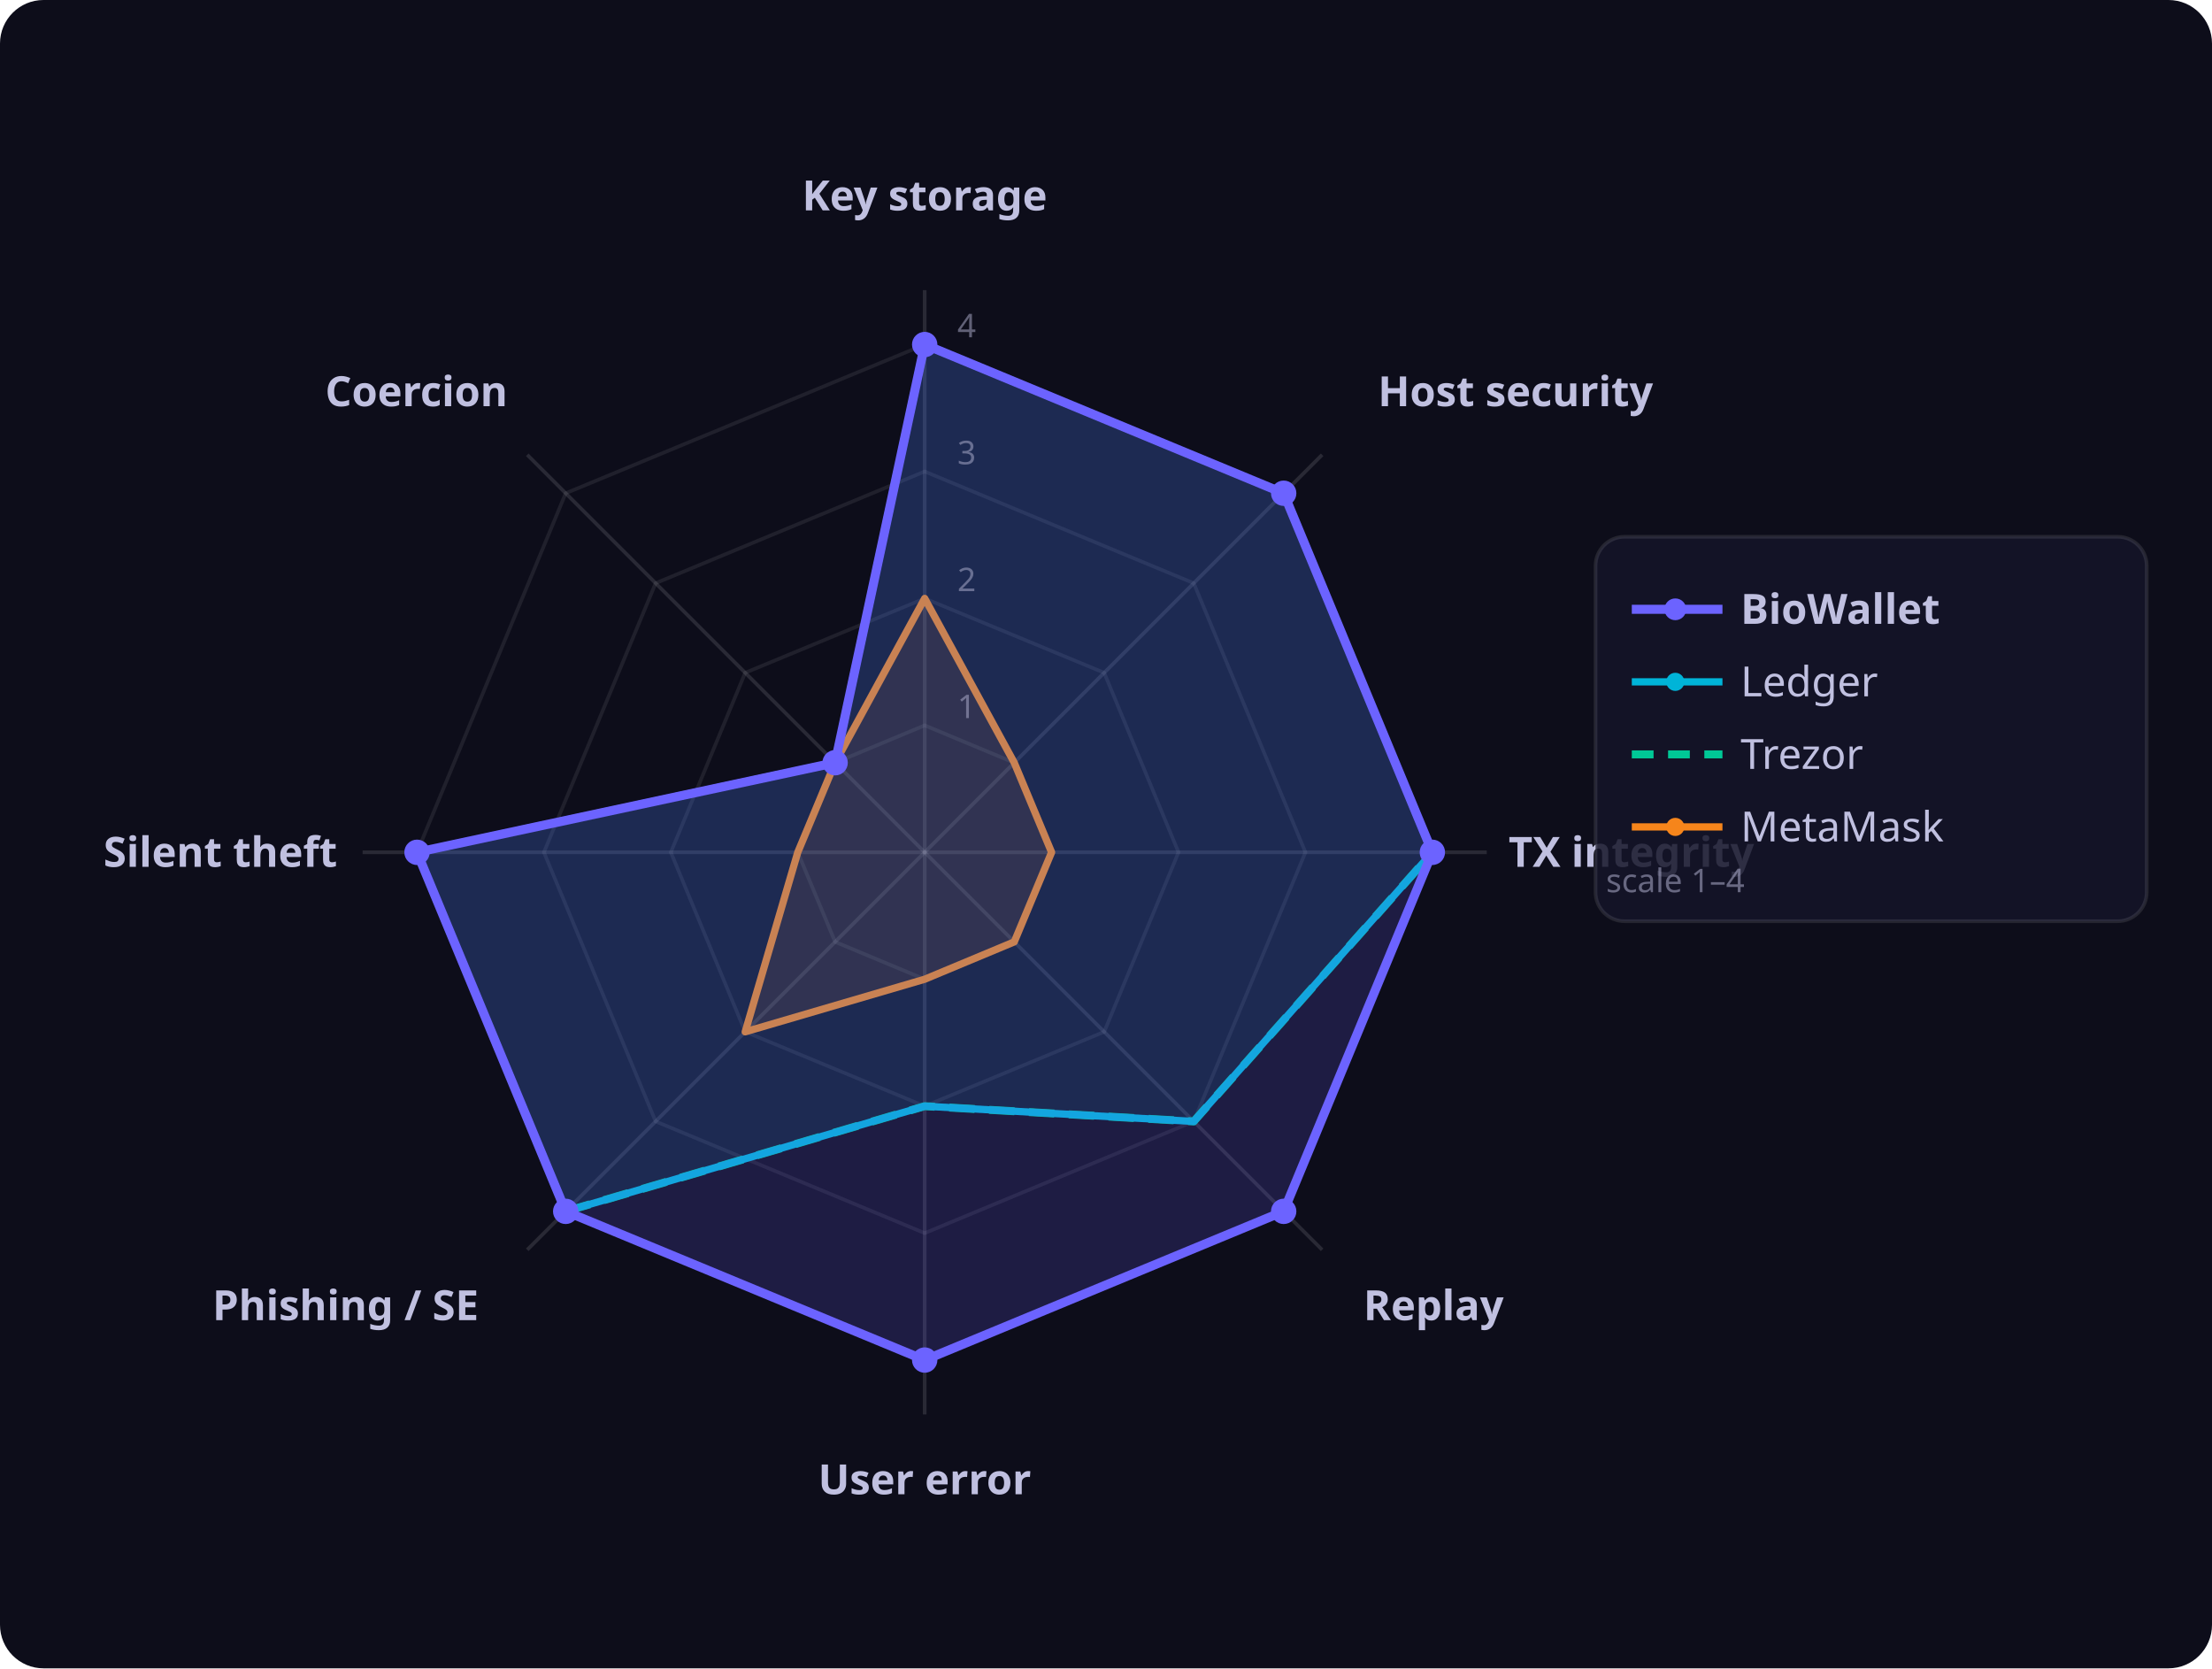
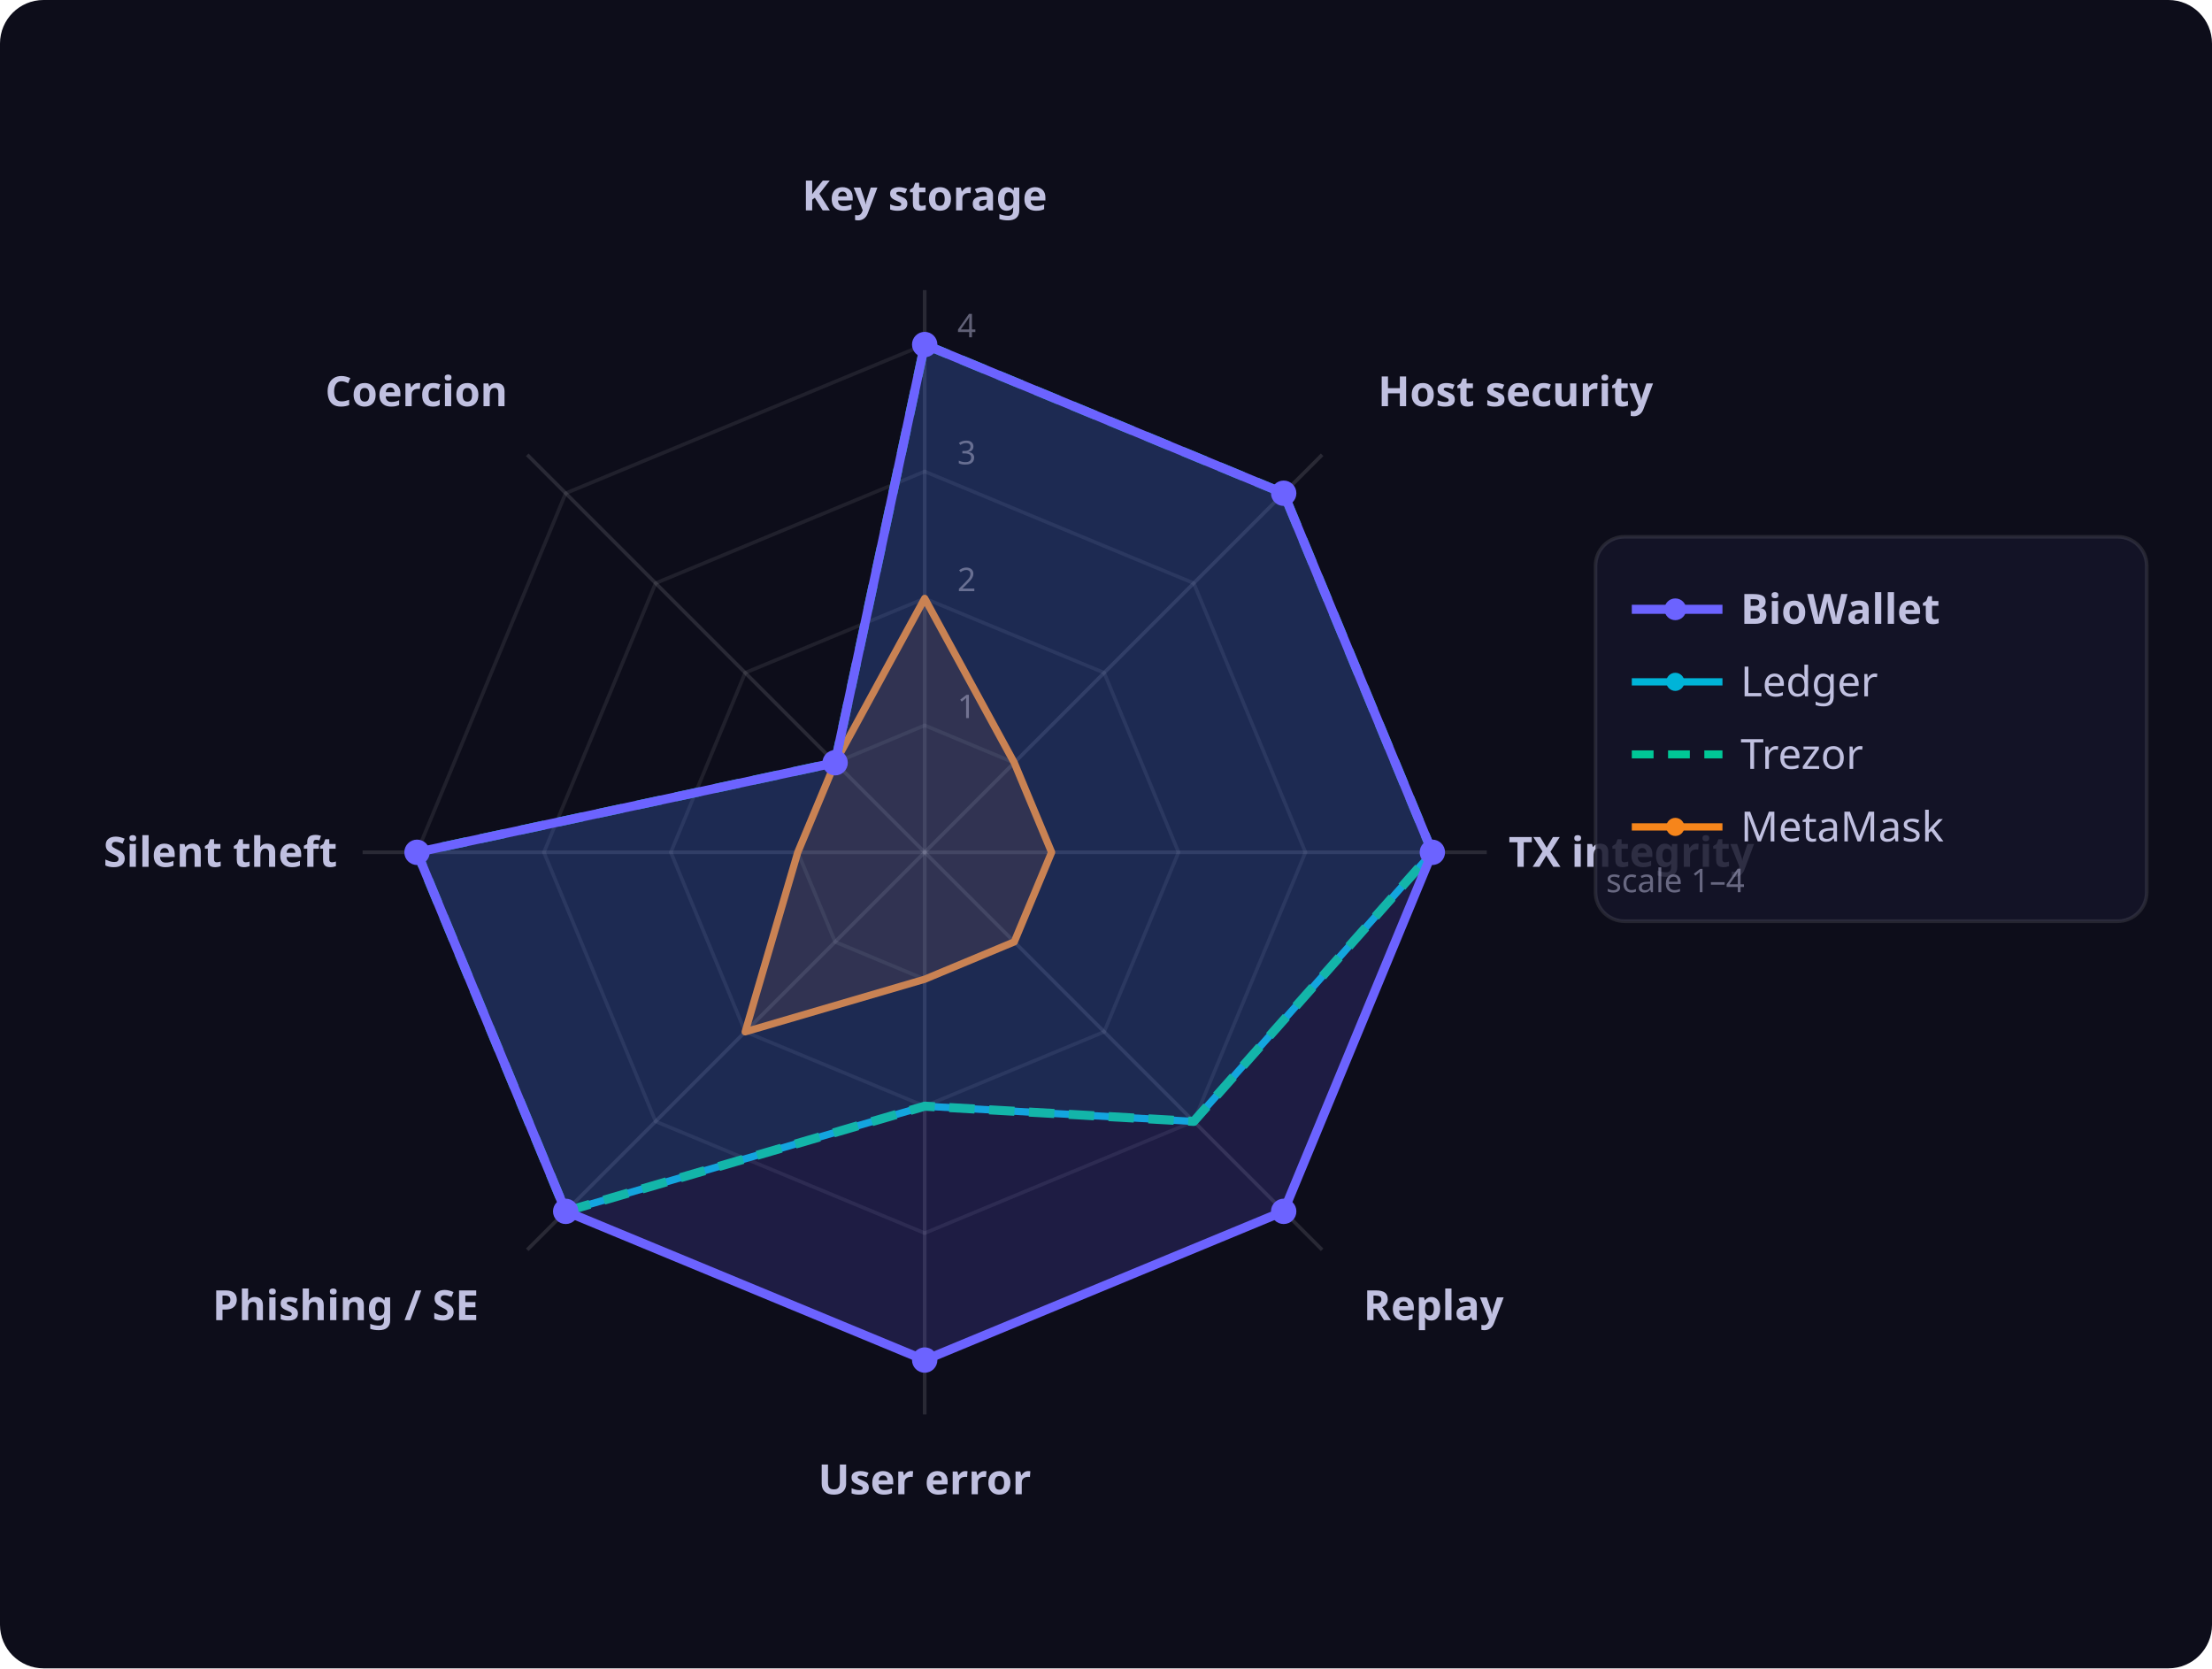
<svg xmlns="http://www.w3.org/2000/svg" viewBox="0 0 610 460" width="610" height="460" role="img" aria-label="BioWallet security comparison radar chart">
  <rect width="610" height="460" fill="#0d0d1a" rx="12" />
  <polygon points="255,95 354,136 395,235 354,334 255,375 156,334 115,235 156,136" fill="none" stroke="rgba(255,255,255,0.08)" stroke-width="1" />
  <polygon points="255,130 329.2,160.8 360,235 329.2,309.2 255,340 180.8,309.2 150,235 180.8,160.8" fill="none" stroke="rgba(255,255,255,0.08)" stroke-width="1" />
  <polygon points="255,165 304.5,185.5 325,235 304.5,284.5 255,305 205.5,284.5 185,235 205.5,185.5" fill="none" stroke="rgba(255,255,255,0.08)" stroke-width="1" />
  <polygon points="255,200 279.7,210.3 290,235 279.7,259.7 255,270 230.3,259.7 220,235 230.3,210.3" fill="none" stroke="rgba(255,255,255,0.08)" stroke-width="1" />
  <line x1="255" y1="235" x2="255" y2="80" stroke="rgba(255,255,255,0.12)" stroke-width="1" />
  <line x1="255" y1="235" x2="364.6" y2="125.4" stroke="rgba(255,255,255,0.12)" stroke-width="1" />
  <line x1="255" y1="235" x2="410" y2="235" stroke="rgba(255,255,255,0.12)" stroke-width="1" />
  <line x1="255" y1="235" x2="364.6" y2="344.6" stroke="rgba(255,255,255,0.12)" stroke-width="1" />
  <line x1="255" y1="235" x2="255" y2="390" stroke="rgba(255,255,255,0.12)" stroke-width="1" />
  <line x1="255" y1="235" x2="145.4" y2="344.6" stroke="rgba(255,255,255,0.12)" stroke-width="1" />
  <line x1="255" y1="235" x2="100" y2="235" stroke="rgba(255,255,255,0.12)" stroke-width="1" />
  <line x1="255" y1="235" x2="145.4" y2="125.4" stroke="rgba(255,255,255,0.12)" stroke-width="1" />
  <polygon points="255,165 279.7,210.3 290,235 279.7,259.7 255,270 205.5,284.5 220,235 230.3,210.3" fill="rgba(246,133,27,0.12)" stroke="#f6851b" stroke-width="2" stroke-linejoin="round" />
-   <polygon points="255,95 354,136 395,235 329.2,309.2 255,305 156,334 115,235 230.3,210.3" fill="none" stroke="#00c896" stroke-width="2.2" stroke-dasharray="7,4" stroke-linejoin="round" />
  <polygon points="255,95 354,136 395,235 329.2,309.2 255,305 156,334 115,235 230.3,210.3" fill="rgba(0,180,216,0.10)" stroke="#00b4d8" stroke-width="2" stroke-linejoin="round" />
+   <polygon points="255,95 354,136 395,235 329.2,309.2 255,305 156,334 115,235 230.3,210.3" fill="none" stroke="#00c896" stroke-width="2.5" stroke-dasharray="7,4" stroke-linejoin="round" />
  <polygon points="255,95 354,136 395,235 354,334 255,375 156,334 115,235 230.3,210.3" fill="rgba(108,99,255,0.18)" stroke="#6c63ff" stroke-width="2.5" stroke-linejoin="round" />
  <circle cx="255" cy="95" r="3.5" fill="#6c63ff" />
  <circle cx="354" cy="136" r="3.5" fill="#6c63ff" />
  <circle cx="395" cy="235" r="3.5" fill="#6c63ff" />
  <circle cx="354" cy="334" r="3.5" fill="#6c63ff" />
  <circle cx="255" cy="375" r="3.5" fill="#6c63ff" />
  <circle cx="156" cy="334" r="3.5" fill="#6c63ff" />
  <circle cx="115" cy="235" r="3.5" fill="#6c63ff" />
  <circle cx="230.3" cy="210.3" r="3.5" fill="#6c63ff" />
  <text x="264" y="198" fill="rgba(180,180,210,0.5)" font-family="system-ui,sans-serif" font-size="9" text-anchor="start">1</text>
  <text x="264" y="163" fill="rgba(180,180,210,0.5)" font-family="system-ui,sans-serif" font-size="9" text-anchor="start">2</text>
  <text x="264" y="128" fill="rgba(180,180,210,0.5)" font-family="system-ui,sans-serif" font-size="9" text-anchor="start">3</text>
  <text x="264" y="93" fill="rgba(180,180,210,0.5)" font-family="system-ui,sans-serif" font-size="9" text-anchor="start">4</text>
  <text x="255" y="58" fill="#c0c0e0" font-family="system-ui,sans-serif" font-size="11.5" font-weight="600" text-anchor="middle">Key storage</text>
  <text x="380" y="112" fill="#c0c0e0" font-family="system-ui,sans-serif" font-size="11.5" font-weight="600" text-anchor="start">Host security</text>
  <text x="416" y="239" fill="#c0c0e0" font-family="system-ui,sans-serif" font-size="11.5" font-weight="600" text-anchor="start">TX integrity</text>
  <text x="376" y="364" fill="#c0c0e0" font-family="system-ui,sans-serif" font-size="11.5" font-weight="600" text-anchor="start">Replay</text>
  <text x="255" y="412" fill="#c0c0e0" font-family="system-ui,sans-serif" font-size="11.5" font-weight="600" text-anchor="middle">User error</text>
  <text x="132" y="364" fill="#c0c0e0" font-family="system-ui,sans-serif" font-size="11.5" font-weight="600" text-anchor="end">Phishing / SE</text>
  <text x="93" y="239" fill="#c0c0e0" font-family="system-ui,sans-serif" font-size="11.5" font-weight="600" text-anchor="end">Silent theft</text>
  <text x="140" y="112" fill="#c0c0e0" font-family="system-ui,sans-serif" font-size="11.5" font-weight="600" text-anchor="end">Coercion</text>
  <rect x="440" y="148" width="152" height="106" rx="8" fill="rgba(20,20,40,0.85)" stroke="rgba(255,255,255,0.10)" stroke-width="1" />
  <line x1="450" y1="168" x2="475" y2="168" stroke="#6c63ff" stroke-width="2.5" />
  <circle cx="462" cy="168" r="3" fill="#6c63ff" />
  <text x="480" y="172" fill="#c0c0e0" font-family="system-ui,sans-serif" font-size="11.5" font-weight="600">BioWallet</text>
  <line x1="450" y1="188" x2="475" y2="188" stroke="#00b4d8" stroke-width="2" />
  <circle cx="462" cy="188" r="2.5" fill="#00b4d8" />
  <text x="480" y="192" fill="#c0c0e0" font-family="system-ui,sans-serif" font-size="11.5">Ledger</text>
  <line x1="450" y1="208" x2="475" y2="208" stroke="#00c896" stroke-width="2.2" stroke-dasharray="6,4" />
  <text x="480" y="212" fill="#c0c0e0" font-family="system-ui,sans-serif" font-size="11.5">Trezor</text>
  <line x1="450" y1="228" x2="475" y2="228" stroke="#f6851b" stroke-width="2" />
  <circle cx="462" cy="228" r="2.5" fill="#f6851b" />
  <text x="480" y="232" fill="#c0c0e0" font-family="system-ui,sans-serif" font-size="11.5">MetaMask</text>
  <text x="462" y="246" fill="rgba(160,160,190,0.6)" font-family="system-ui,sans-serif" font-size="9" text-anchor="middle">scale 1–4</text>
</svg>
